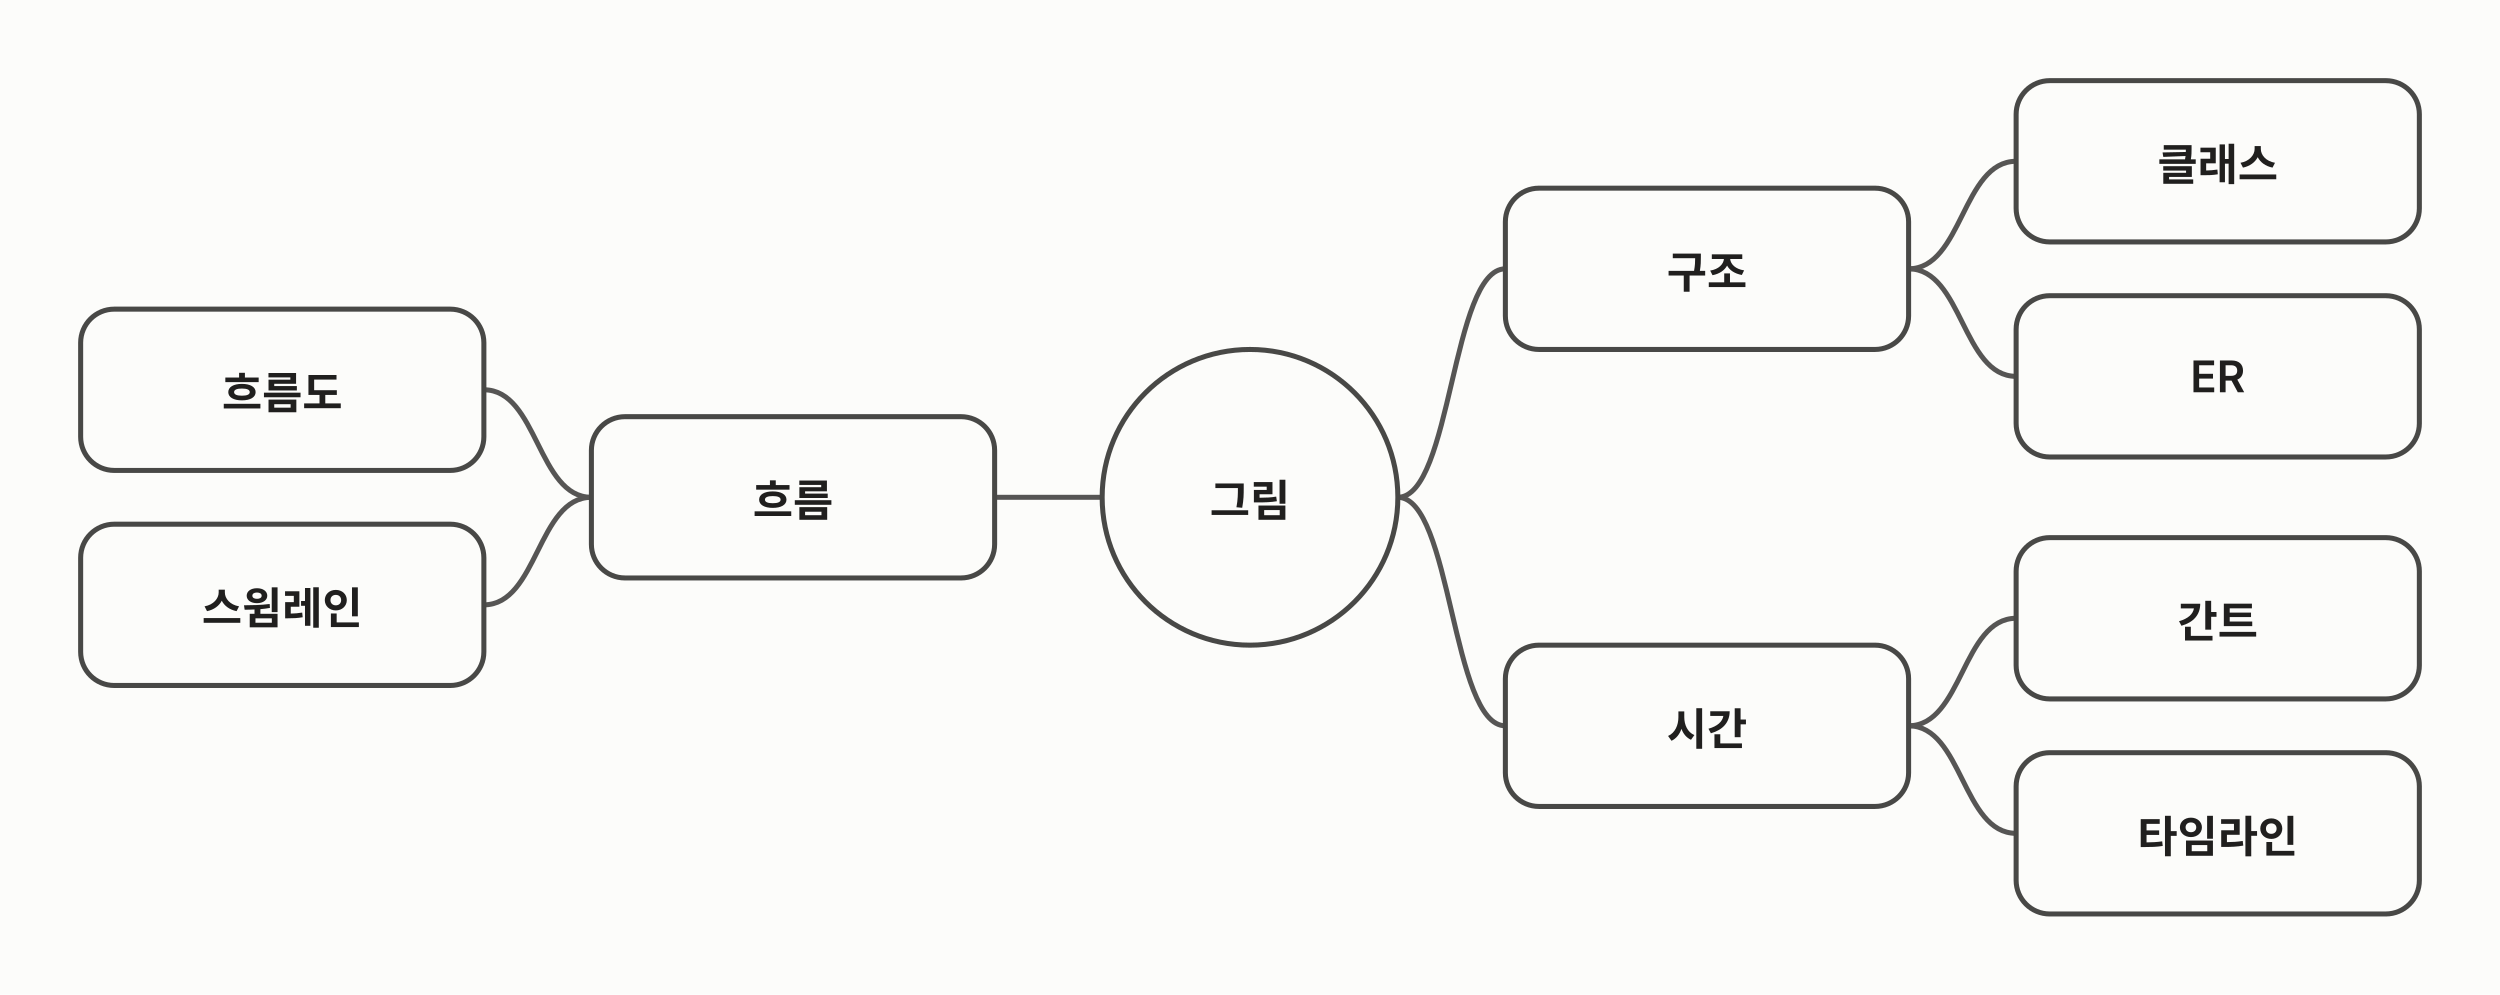
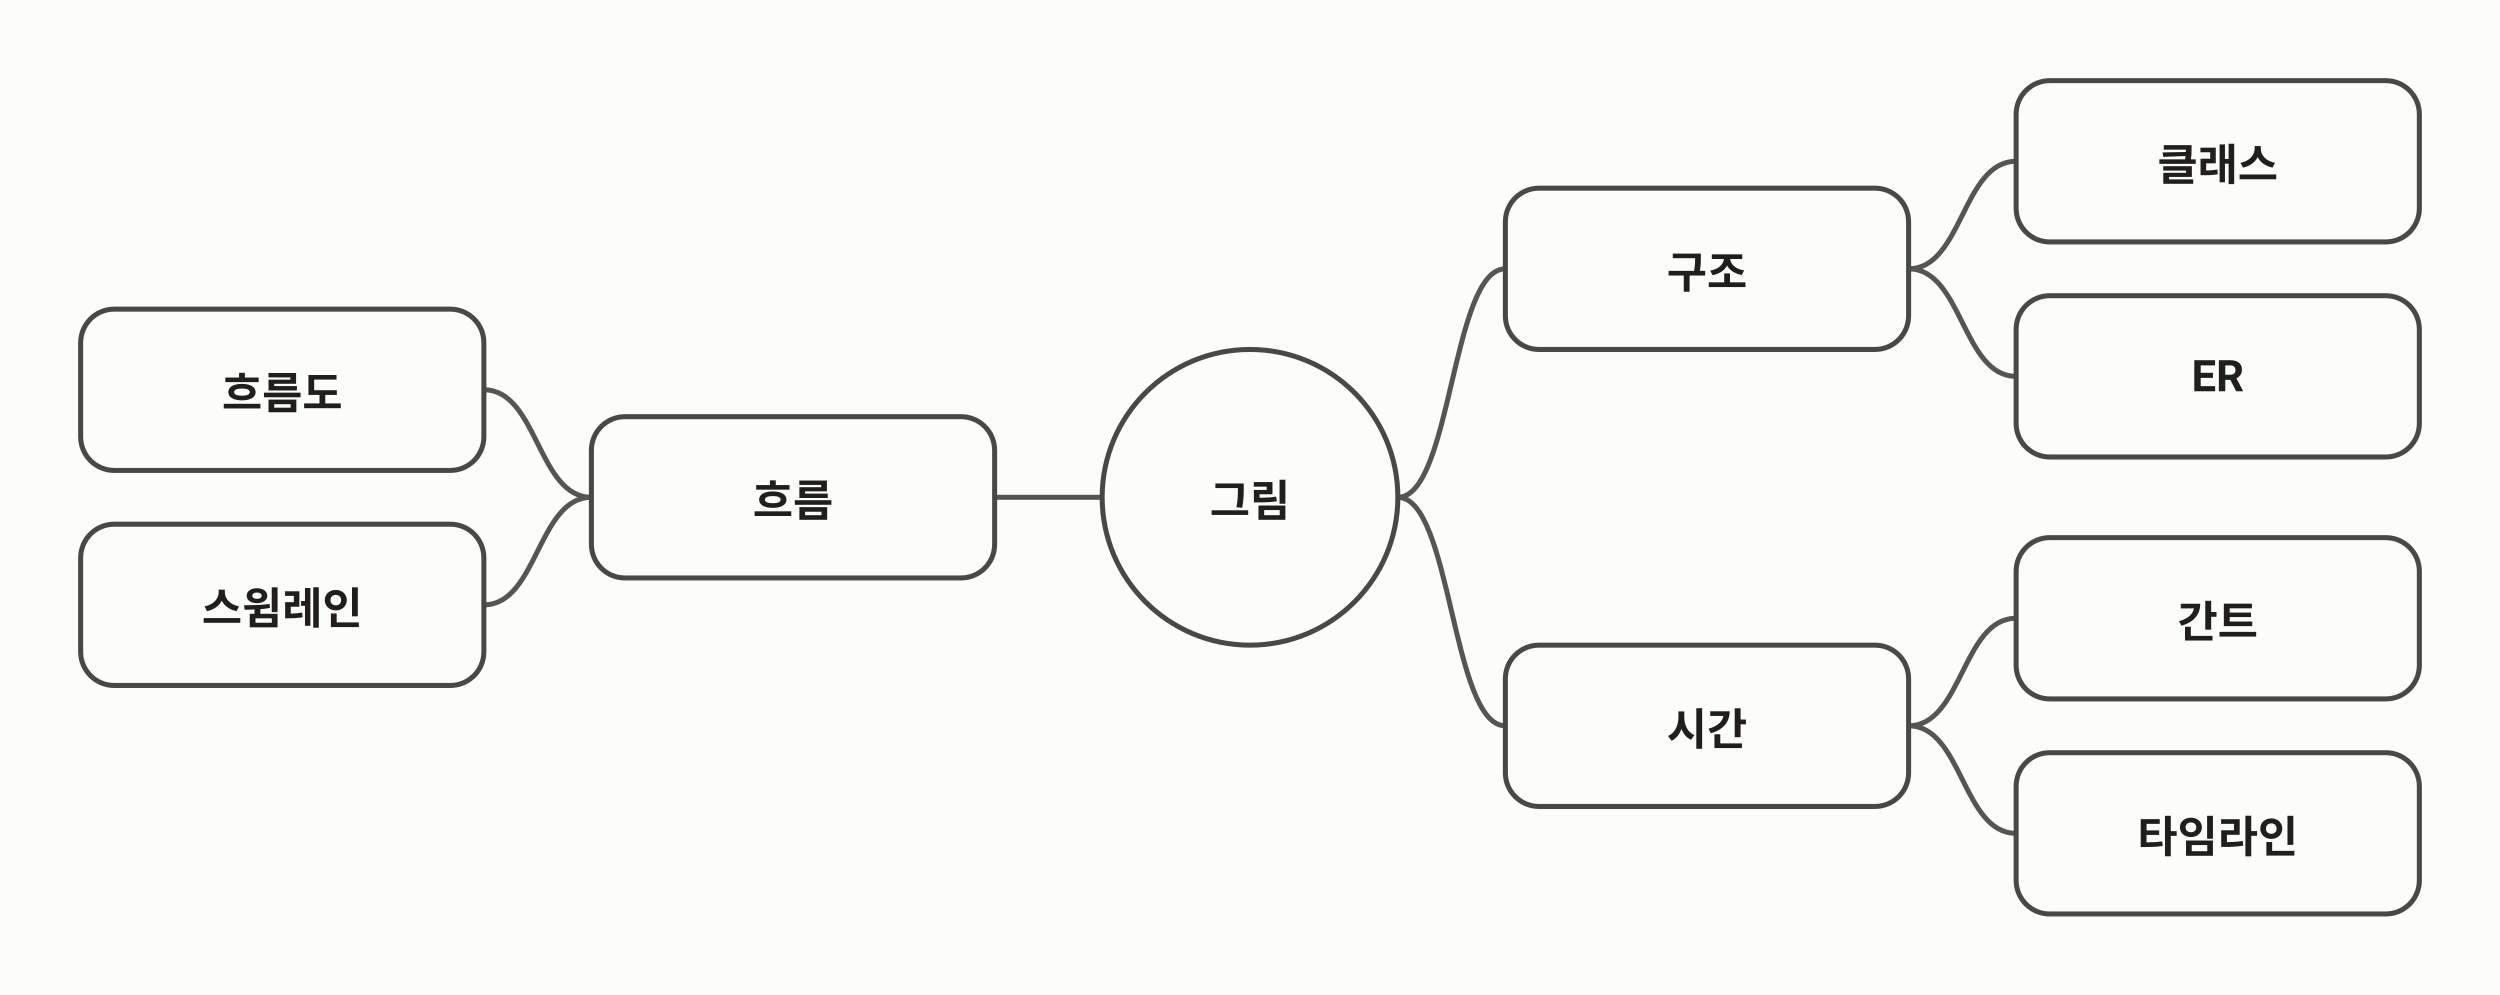
<svg xmlns="http://www.w3.org/2000/svg" class="ursula" data-theme="band" viewBox="0 0 744 296" width="744" height="296" role="img">
-   <style>.ursula{font-family:'IBM Plex Sans KR', 'Apple SD Gothic Neo', 'Noto Sans KR', -apple-system, sans-serif}
+   <style>.ursula{font-family:-apple-system, BlinkMacSystemFont, 'Segoe UI', Roboto, 'Helvetica Neue', 'Apple SD Gothic Neo', 'Noto Sans KR', 'Malgun Gothic', sans-serif}
.ursula-bg{fill:var(--ursula-surface,#fcfcfa)}
- .ursula-name{font:600 13px 'IBM Plex Sans KR', 'Apple SD Gothic Neo', 'Noto Sans KR', -apple-system, sans-serif;fill:var(--ursula-fg,#201f1e);text-anchor:middle}
+ .ursula-name{font:600 13px -apple-system, BlinkMacSystemFont, 'Segoe UI', Roboto, 'Helvetica Neue', 'Apple SD Gothic Neo', 'Noto Sans KR', 'Malgun Gothic', sans-serif;fill:var(--ursula-fg,#201f1e);text-anchor:middle}
.ursula-middle{text-anchor:middle}
.ursula-box{fill:var(--ursula-surface,#fcfcfa);stroke:var(--ursula-border,#484846);stroke-width:1.5;stroke-linejoin:round}
.ursula-edge{fill:none;stroke:var(--ursula-line,#565554);stroke-width:1.5;stroke-linecap:round;stroke-linejoin:round}
@media (prefers-color-scheme: dark){
- .ursula{font-family:'IBM Plex Sans KR', 'Apple SD Gothic Neo', 'Noto Sans KR', -apple-system, sans-serif}
+ .ursula{font-family:-apple-system, BlinkMacSystemFont, 'Segoe UI', Roboto, 'Helvetica Neue', 'Apple SD Gothic Neo', 'Noto Sans KR', 'Malgun Gothic', sans-serif}
.ursula-bg{fill:var(--ursula-surface,#171614)}
- .ursula-name{font:600 13px 'IBM Plex Sans KR', 'Apple SD Gothic Neo', 'Noto Sans KR', -apple-system, sans-serif;fill:var(--ursula-fg,#efeeec);text-anchor:middle}
+ .ursula-name{font:600 13px -apple-system, BlinkMacSystemFont, 'Segoe UI', Roboto, 'Helvetica Neue', 'Apple SD Gothic Neo', 'Noto Sans KR', 'Malgun Gothic', sans-serif;fill:var(--ursula-fg,#efeeec);text-anchor:middle}
.ursula-middle{text-anchor:middle}
.ursula-box{fill:var(--ursula-surface,#171614);stroke:var(--ursula-border,#bebdbb);stroke-width:1.5;stroke-linejoin:round}
.ursula-edge{fill:none;stroke:var(--ursula-line,#a5a4a2);stroke-width:1.5;stroke-linecap:round;stroke-linejoin:round}
}</style>
  <rect class="ursula-bg" x="0" y="0" width="744" height="296" />
  <path class="ursula-edge" d="M416 148 C432 148 432 80 448 80" />
  <path class="ursula-edge" d="M568 80 C584 80 584 48 600 48" />
  <path class="ursula-edge" d="M568 80 C584 80 584 112 600 112" />
  <path class="ursula-edge" d="M416 148 C432 148 432 216 448 216" />
  <path class="ursula-edge" d="M568 216 C584 216 584 184 600 184" />
  <path class="ursula-edge" d="M568 216 C584 216 584 248 600 248" />
  <path class="ursula-edge" d="M328 148 H296" />
  <path class="ursula-edge" d="M176 148 C160 148 160 116 144 116" />
  <path class="ursula-edge" d="M176 148 C160 148 160 180 144 180" />
  <circle class="ursula-box" cx="372" cy="148" r="44" data-label="그림" data-depth="0" />
  <text class="ursula-name ursula-middle" x="372" y="148" dominant-baseline="central">그림</text>
  <rect class="ursula-box" x="448" y="56" width="120" height="48" rx="10" data-label="구조" data-depth="1" />
  <text class="ursula-name ursula-middle" x="508" y="80" dominant-baseline="central">구조</text>
  <rect class="ursula-box" x="600" y="24" width="120" height="48" rx="10" data-label="클래스" data-depth="2" />
  <text class="ursula-name ursula-middle" x="660" y="48" dominant-baseline="central">클래스</text>
  <rect class="ursula-box" x="600" y="88" width="120" height="48" rx="10" data-label="ER" data-depth="2" />
  <text class="ursula-name ursula-middle" x="660" y="112" dominant-baseline="central">ER</text>
  <rect class="ursula-box" x="448" y="192" width="120" height="48" rx="10" data-label="시간" data-depth="1" />
  <text class="ursula-name ursula-middle" x="508" y="216" dominant-baseline="central">시간</text>
  <rect class="ursula-box" x="600" y="160" width="120" height="48" rx="10" data-label="간트" data-depth="2" />
  <text class="ursula-name ursula-middle" x="660" y="184" dominant-baseline="central">간트</text>
  <rect class="ursula-box" x="600" y="224" width="120" height="48" rx="10" data-label="타임라인" data-depth="2" />
  <text class="ursula-name ursula-middle" x="660" y="248" dominant-baseline="central">타임라인</text>
  <rect class="ursula-box" x="176" y="124" width="120" height="48" rx="10" data-label="흐름" data-depth="1" />
  <text class="ursula-name ursula-middle" x="236" y="148" dominant-baseline="central">흐름</text>
  <rect class="ursula-box" x="24" y="92" width="120" height="48" rx="10" data-label="흐름도" data-depth="2" />
  <text class="ursula-name ursula-middle" x="84" y="116" dominant-baseline="central">흐름도</text>
  <rect class="ursula-box" x="24" y="156" width="120" height="48" rx="10" data-label="스윔레인" data-depth="2" />
  <text class="ursula-name ursula-middle" x="84" y="180" dominant-baseline="central">스윔레인</text>
</svg>
